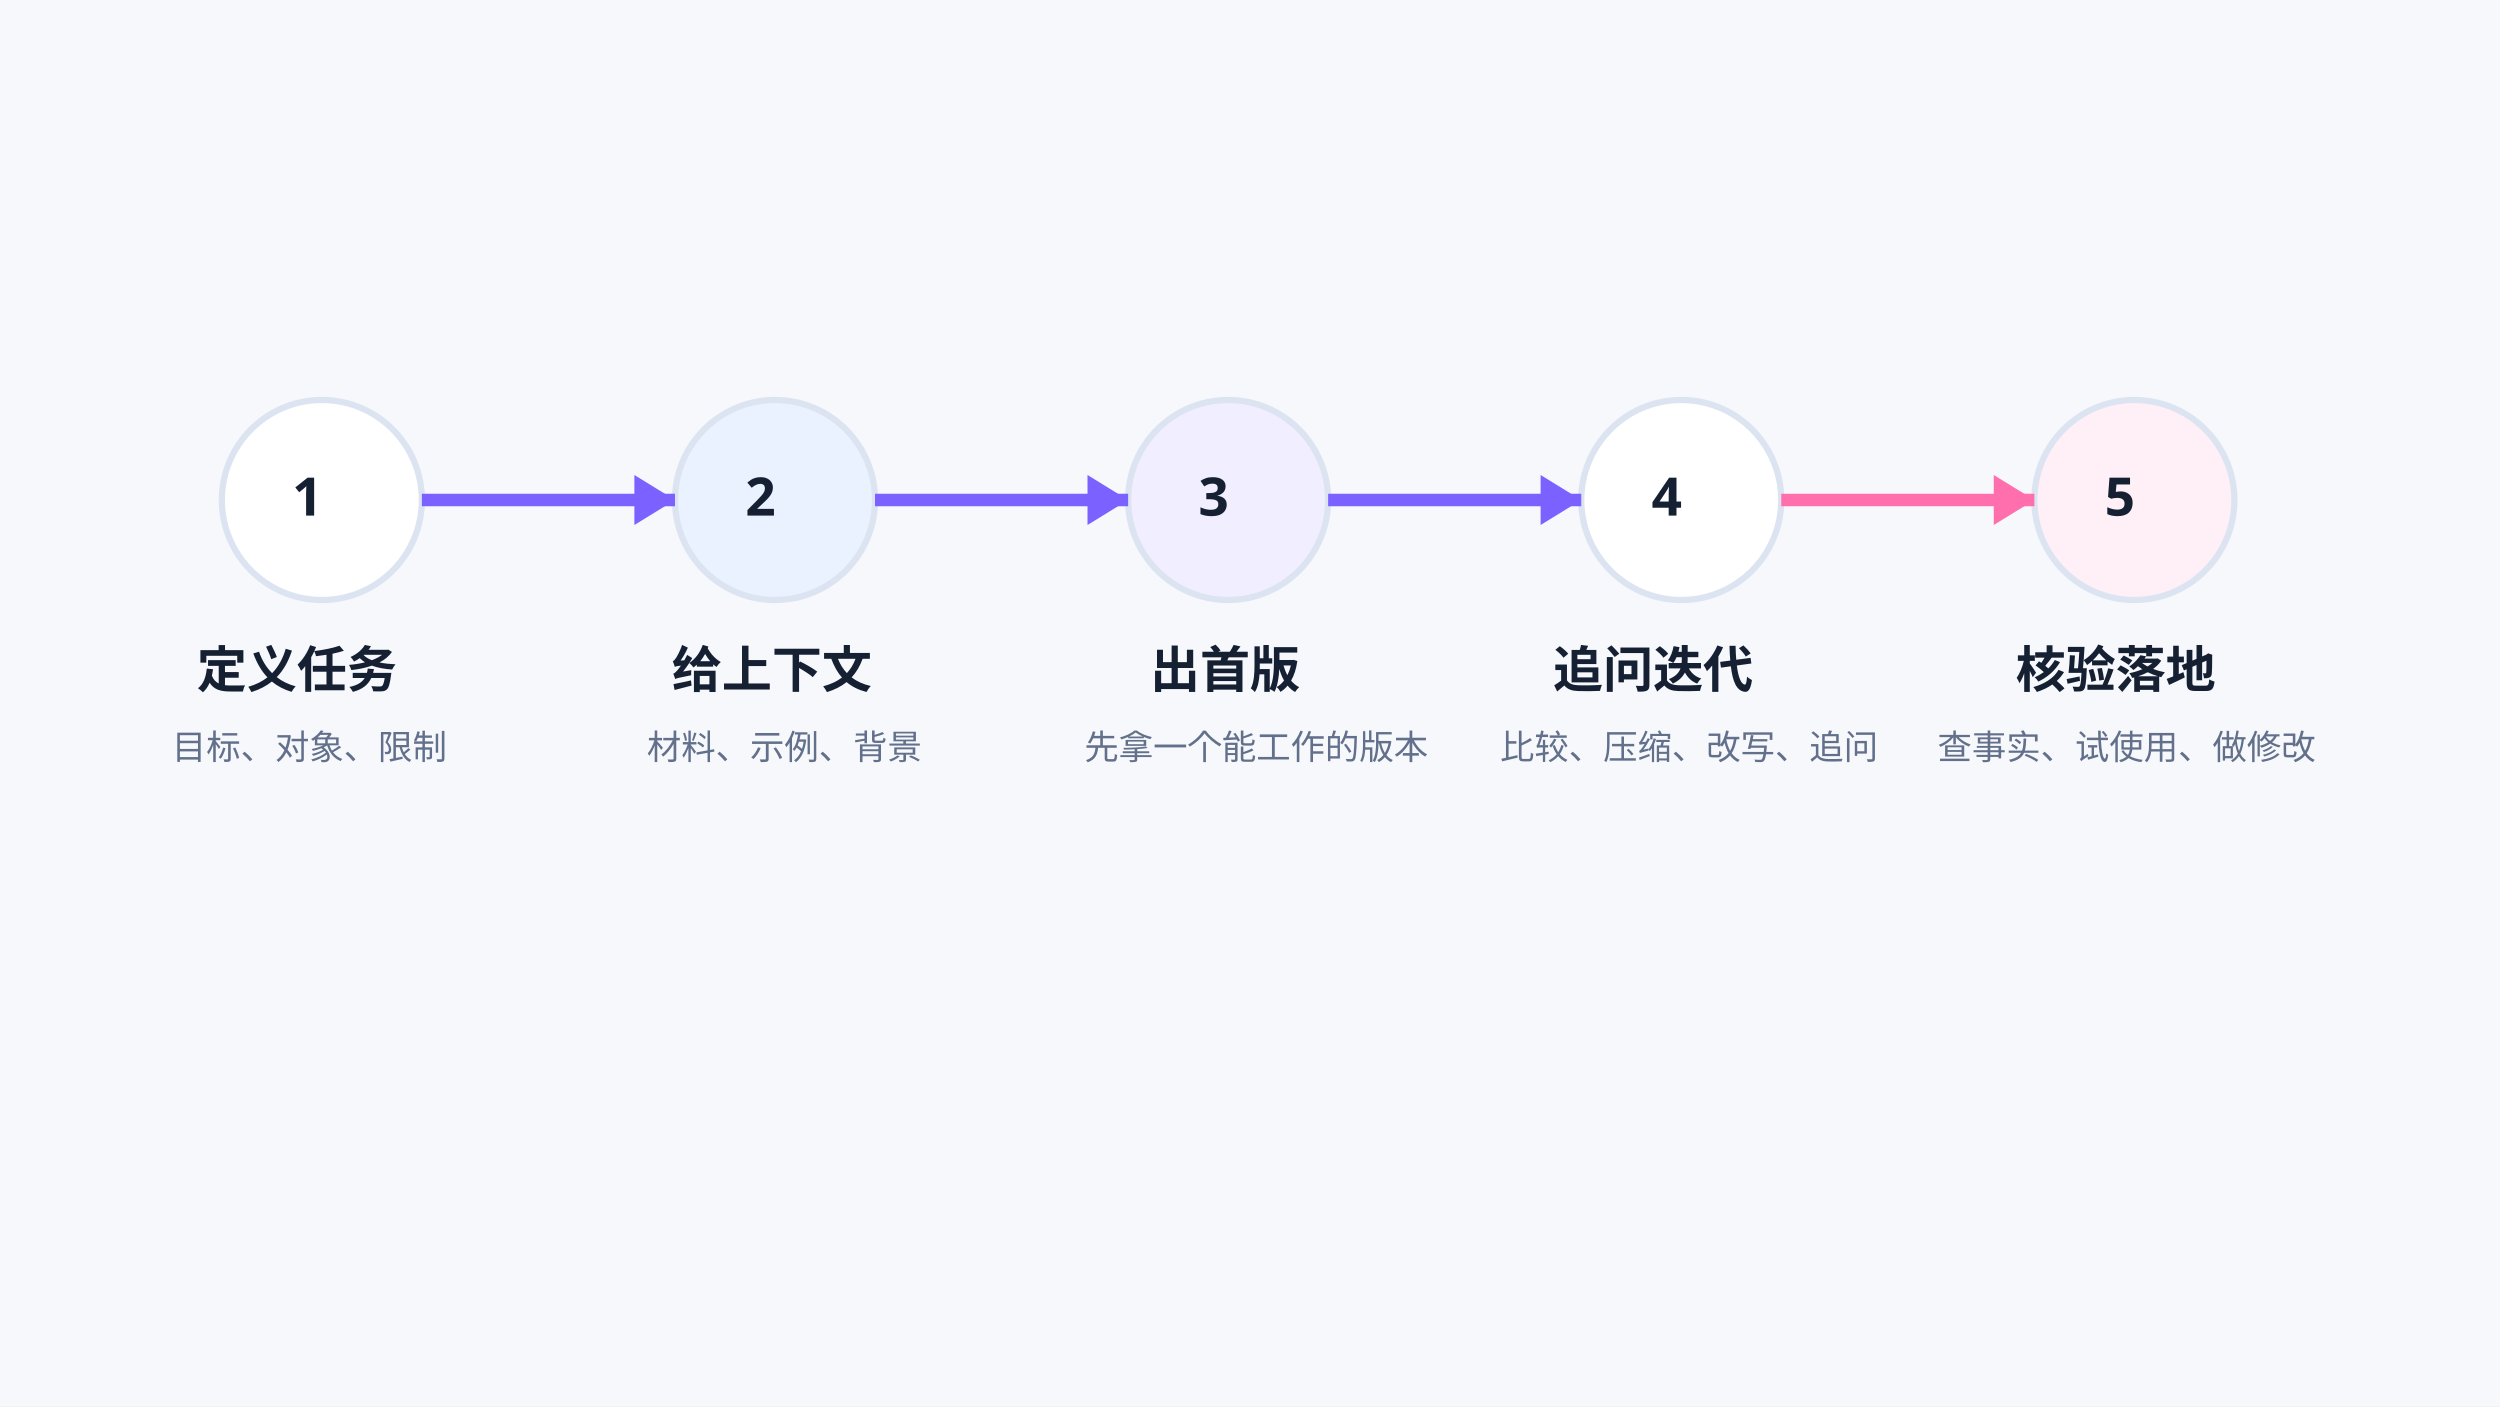
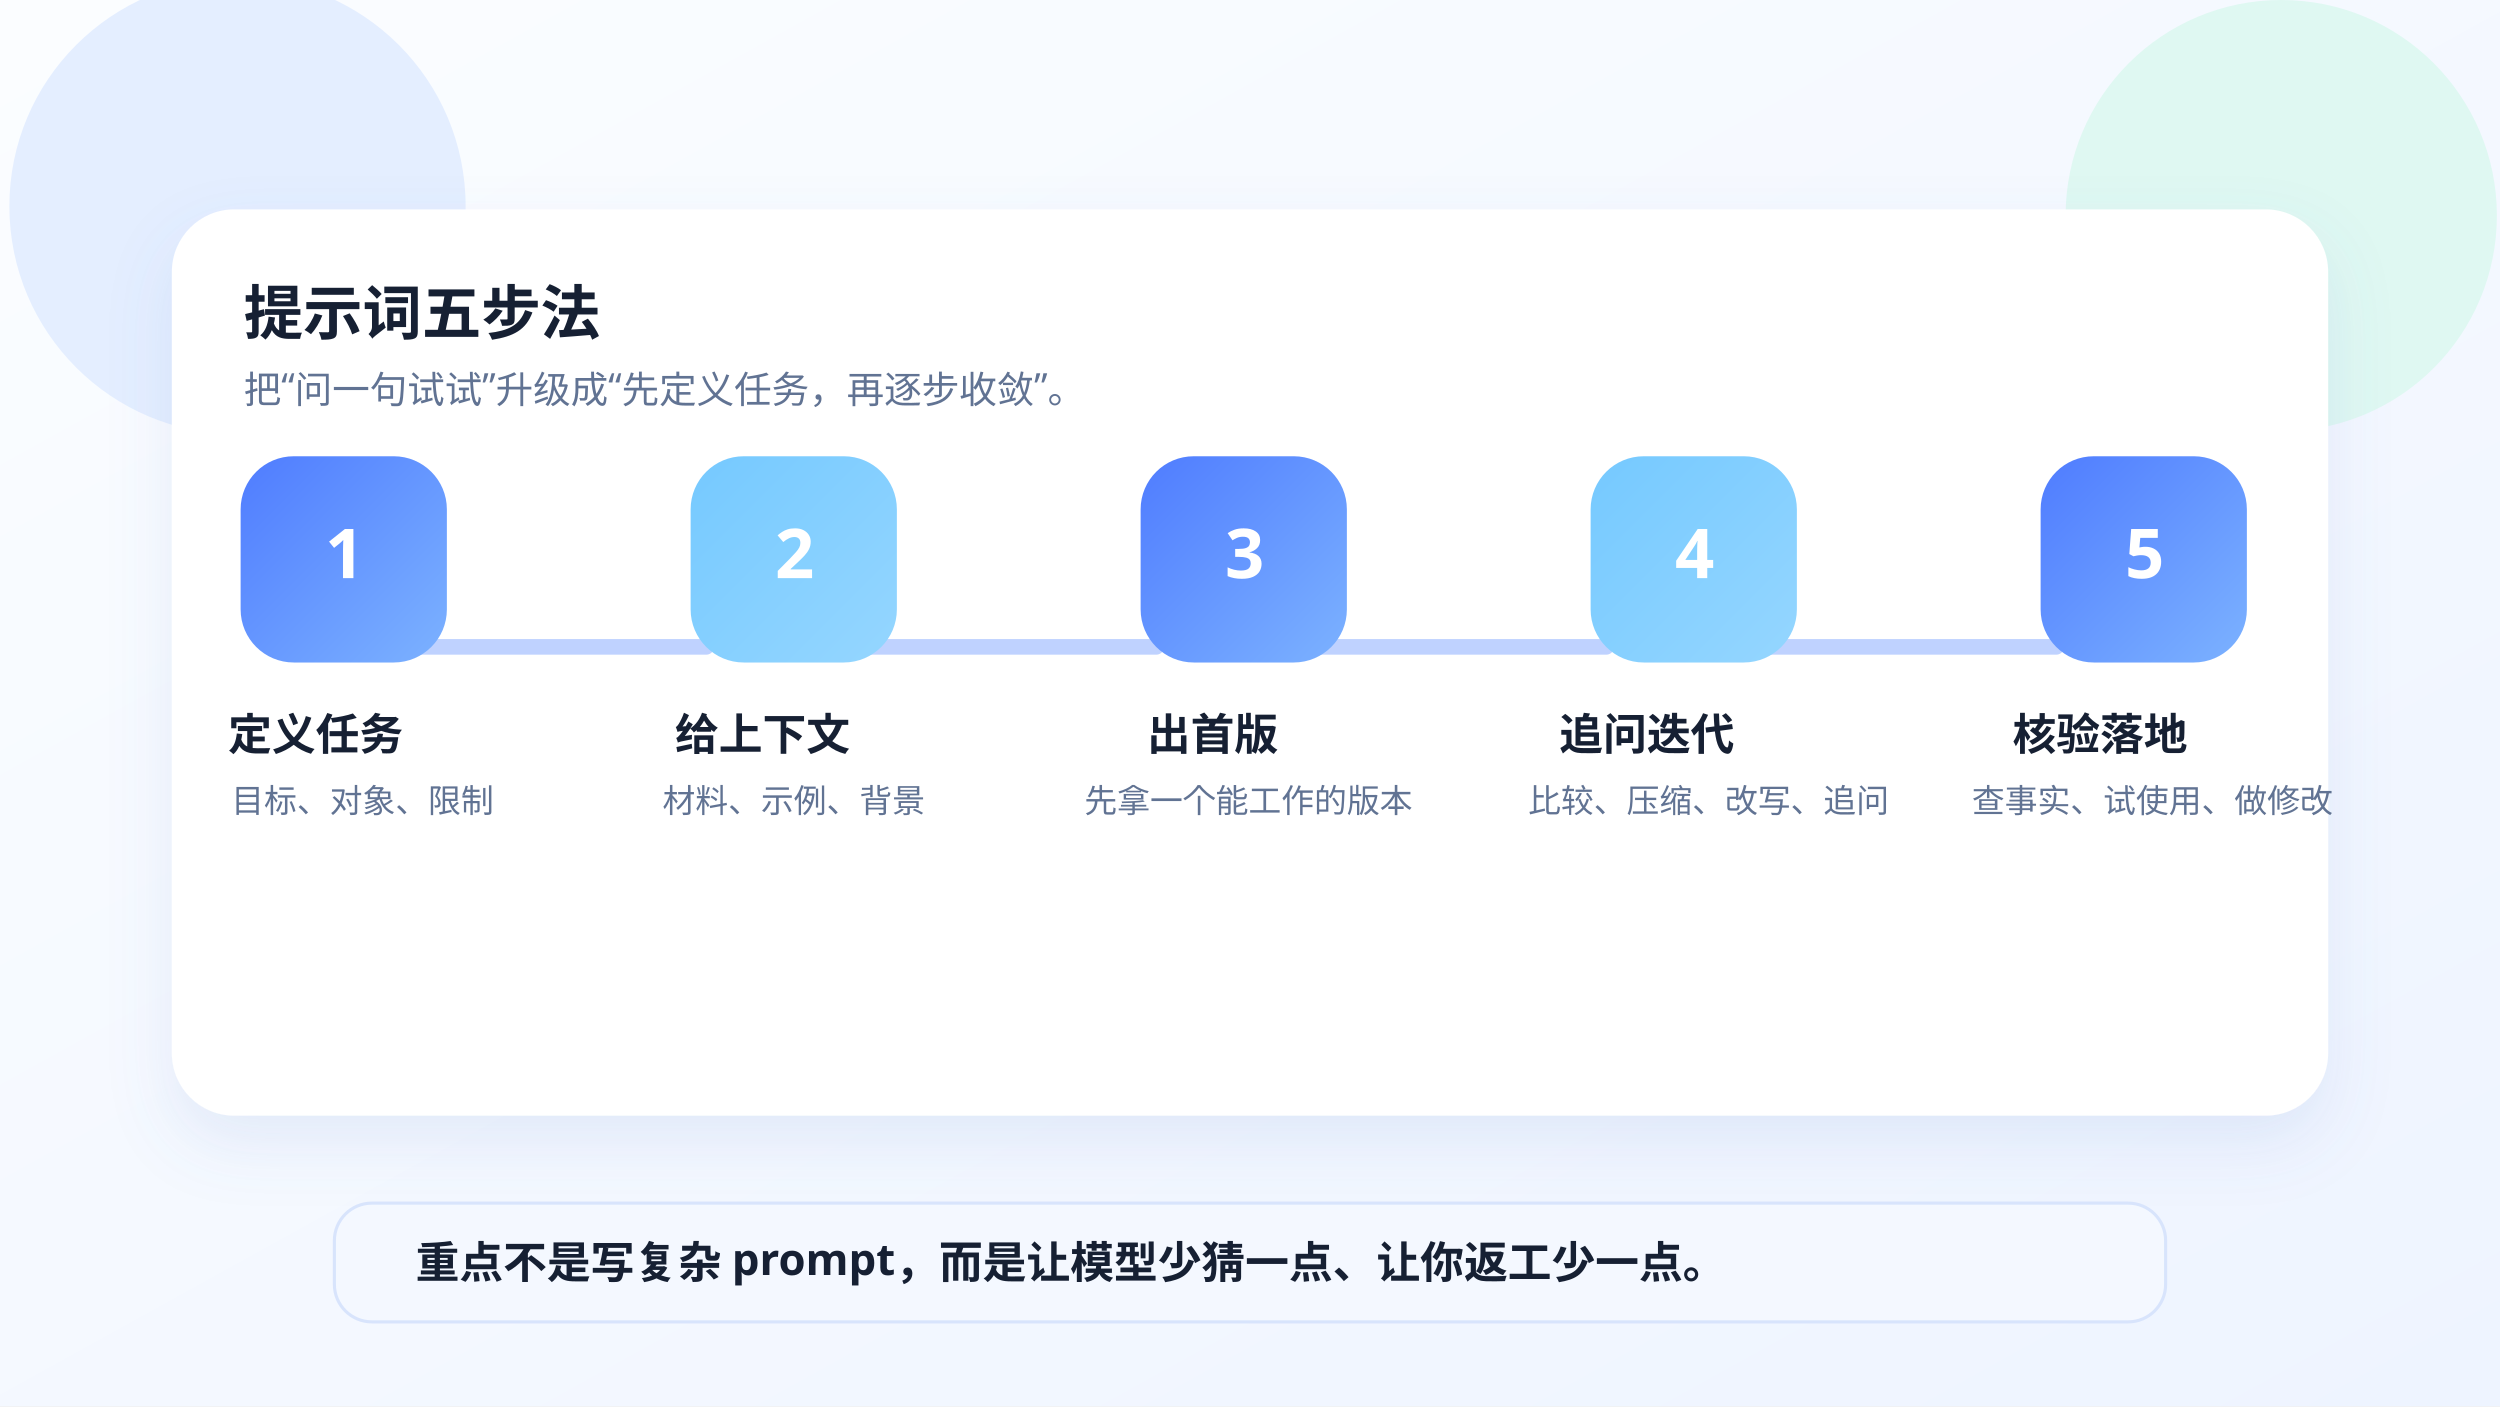
<svg xmlns="http://www.w3.org/2000/svg" width="1600" height="900" viewBox="0 0 1600 900">
-   <rect width="1600" height="900" fill="#F6F8FC" />
-   <g font-family="'Microsoft YaHei UI', sans-serif" fill="#162033">
-     <circle cx="206" cy="320" r="64" fill="#FFFFFF" stroke="#DCE4F1" stroke-width="4" />
-     <text x="187" y="330" font-size="34" font-weight="700">1</text>
-     <text x="126" y="440" font-size="32" font-weight="700">定义任务</text>
-     <text x="110" y="486" font-size="22" fill="#62708B">目标、对象、限制</text>
-     <circle cx="496" cy="320" r="64" fill="#EAF1FF" stroke="#DCE4F1" stroke-width="4" />
-     <text x="477" y="330" font-size="34" font-weight="700">2</text>
-     <text x="430" y="440" font-size="32" font-weight="700">给上下文</text>
-     <text x="414" y="486" font-size="22" fill="#62708B">材料、示例、背景</text>
-     <circle cx="786" cy="320" r="64" fill="#F1EEFF" stroke="#DCE4F1" stroke-width="4" />
-     <text x="767" y="330" font-size="34" font-weight="700">3</text>
-     <text x="736" y="440" font-size="32" font-weight="700">出首版</text>
-     <text x="694" y="486" font-size="22" fill="#62708B">先拿一个能工作的版本</text>
-     <circle cx="1076" cy="320" r="64" fill="#FFFFFF" stroke="#DCE4F1" stroke-width="4" />
-     <text x="1057" y="330" font-size="34" font-weight="700">4</text>
-     <text x="994" y="440" font-size="32" font-weight="700">追问迭代</text>
-     <text x="960" y="486" font-size="22" fill="#62708B">比较、压缩、改写、追问</text>
-     <circle cx="1366" cy="320" r="64" fill="#FFF0F7" stroke="#DCE4F1" stroke-width="4" />
-     <text x="1347" y="330" font-size="34" font-weight="700">5</text>
-     <text x="1290" y="440" font-size="32" font-weight="700">核验落地</text>
-     <text x="1240" y="486" font-size="22" fill="#62708B">查事实、试使用、做修改</text>
+   <defs>
+     <linearGradient id="bg" x1="0" y1="0" x2="1" y2="1">
+       <stop offset="0%" stop-color="#FBFDFF" />
+       <stop offset="100%" stop-color="#EEF4FF" />
+     </linearGradient>
+     <linearGradient id="stepA" x1="0" y1="0" x2="1" y2="1">
+       <stop offset="0%" stop-color="#4F7CFF" />
+       <stop offset="100%" stop-color="#7CB2FF" />
+     </linearGradient>
+     <linearGradient id="stepB" x1="0" y1="0" x2="1" y2="1">
+       <stop offset="0%" stop-color="#75C9FF" />
+       <stop offset="100%" stop-color="#95D6FF" />
+     </linearGradient>
+     <filter id="shadow" x="-20%" y="-20%" width="140%" height="140%">
+       <feDropShadow dx="0" dy="18" stdDeviation="20" flood-color="#6489D6" flood-opacity="0.13" />
+     </filter>
+   </defs>
+   <rect width="1600" height="900" fill="url(#bg)" />
+   <circle cx="152" cy="132" r="146" fill="#E4EEFF" />
+   <circle cx="1460" cy="138" r="138" fill="#DFF8F2" />
+   <rect x="110" y="134" width="1380" height="580" rx="40" fill="#FFFFFF" filter="url(#shadow)" />
+   <text x="156" y="214" font-family="Georgia, serif" font-size="38" font-weight="700" fill="#162033">提示词五步法</text>
+   <text x="156" y="258" font-family="'Microsoft YaHei UI', sans-serif" font-size="24" fill="#617393">把“问一句试试”升级成“先定义任务，再逐步收敛”。</text>
+   <g font-family="'Microsoft YaHei UI', sans-serif">
+     <path d="M270 414 H 452" stroke="#BFD2FF" stroke-width="10" stroke-linecap="round" />
+     <path d="M558 414 H 740" stroke="#BFD2FF" stroke-width="10" stroke-linecap="round" />
+     <path d="M846 414 H 1028" stroke="#BFD2FF" stroke-width="10" stroke-linecap="round" />
+     <path d="M1134 414 H 1316" stroke="#BFD2FF" stroke-width="10" stroke-linecap="round" />
+     <g transform="translate(154 292)">
+       <rect width="132" height="132" rx="34" fill="url(#stepA)" />
+       <text x="54" y="78" font-size="44" font-weight="700" fill="#FFFFFF">1</text>
+       <text x="-8" y="188" font-size="28" font-weight="700" fill="#162033">定义任务</text>
+       <text x="-6" y="228" font-size="21" fill="#617393">目标、对象、限制</text>
+     </g>
+     <g transform="translate(442 292)">
+       <rect width="132" height="132" rx="34" fill="url(#stepB)" />
+       <text x="54" y="78" font-size="44" font-weight="700" fill="#FFFFFF">2</text>
+       <text x="-10" y="188" font-size="28" font-weight="700" fill="#162033">给上下文</text>
+       <text x="-18" y="228" font-size="21" fill="#617393">材料、示例、背景</text>
+     </g>
+     <g transform="translate(730 292)">
+       <rect width="132" height="132" rx="34" fill="url(#stepA)" />
+       <text x="54" y="78" font-size="44" font-weight="700" fill="#FFFFFF">3</text>
+       <text x="4" y="188" font-size="28" font-weight="700" fill="#162033">出首版</text>
+       <text x="-36" y="228" font-size="21" fill="#617393">先拿一个能工作的版本</text>
+     </g>
+     <g transform="translate(1018 292)">
+       <rect width="132" height="132" rx="34" fill="url(#stepB)" />
+       <text x="54" y="78" font-size="44" font-weight="700" fill="#FFFFFF">4</text>
+       <text x="-20" y="188" font-size="28" font-weight="700" fill="#162033">追问迭代</text>
+       <text x="-40" y="228" font-size="21" fill="#617393">比较、压缩、改写、追问</text>
+     </g>
+     <g transform="translate(1306 292)">
+       <rect width="132" height="132" rx="34" fill="url(#stepA)" />
+       <text x="54" y="78" font-size="44" font-weight="700" fill="#FFFFFF">5</text>
+       <text x="-18" y="188" font-size="28" font-weight="700" fill="#162033">核验落地</text>
+       <text x="-44" y="228" font-size="21" fill="#617393">查事实、试使用、做修改</text>
+     </g>
  </g>
-   <path d="M270 320 H 432" stroke="#7B61FF" stroke-width="8" />
-   <polygon points="432,320 406,304 406,336" fill="#7B61FF" />
-   <path d="M560 320 H 722" stroke="#7B61FF" stroke-width="8" />
-   <polygon points="722,320 696,304 696,336" fill="#7B61FF" />
-   <path d="M850 320 H 1012" stroke="#7B61FF" stroke-width="8" />
-   <polygon points="1012,320 986,304 986,336" fill="#7B61FF" />
-   <path d="M1140 320 H 1302" stroke="#FF6FAE" stroke-width="8" />
-   <polygon points="1302,320 1276,304 1276,336" fill="#FF6FAE" />
+   <rect x="214" y="770" width="1172" height="76" rx="24" fill="#F4F8FF" stroke="#D8E4FC" stroke-width="2" />
+   <text x="266" y="818" font-family="'Microsoft YaHei UI', sans-serif" font-size="28" font-weight="700" fill="#162033">
+     重点不是写复杂 prompt，而是让模型少猜一点、让你返工少一点。
+   </text>
</svg>
